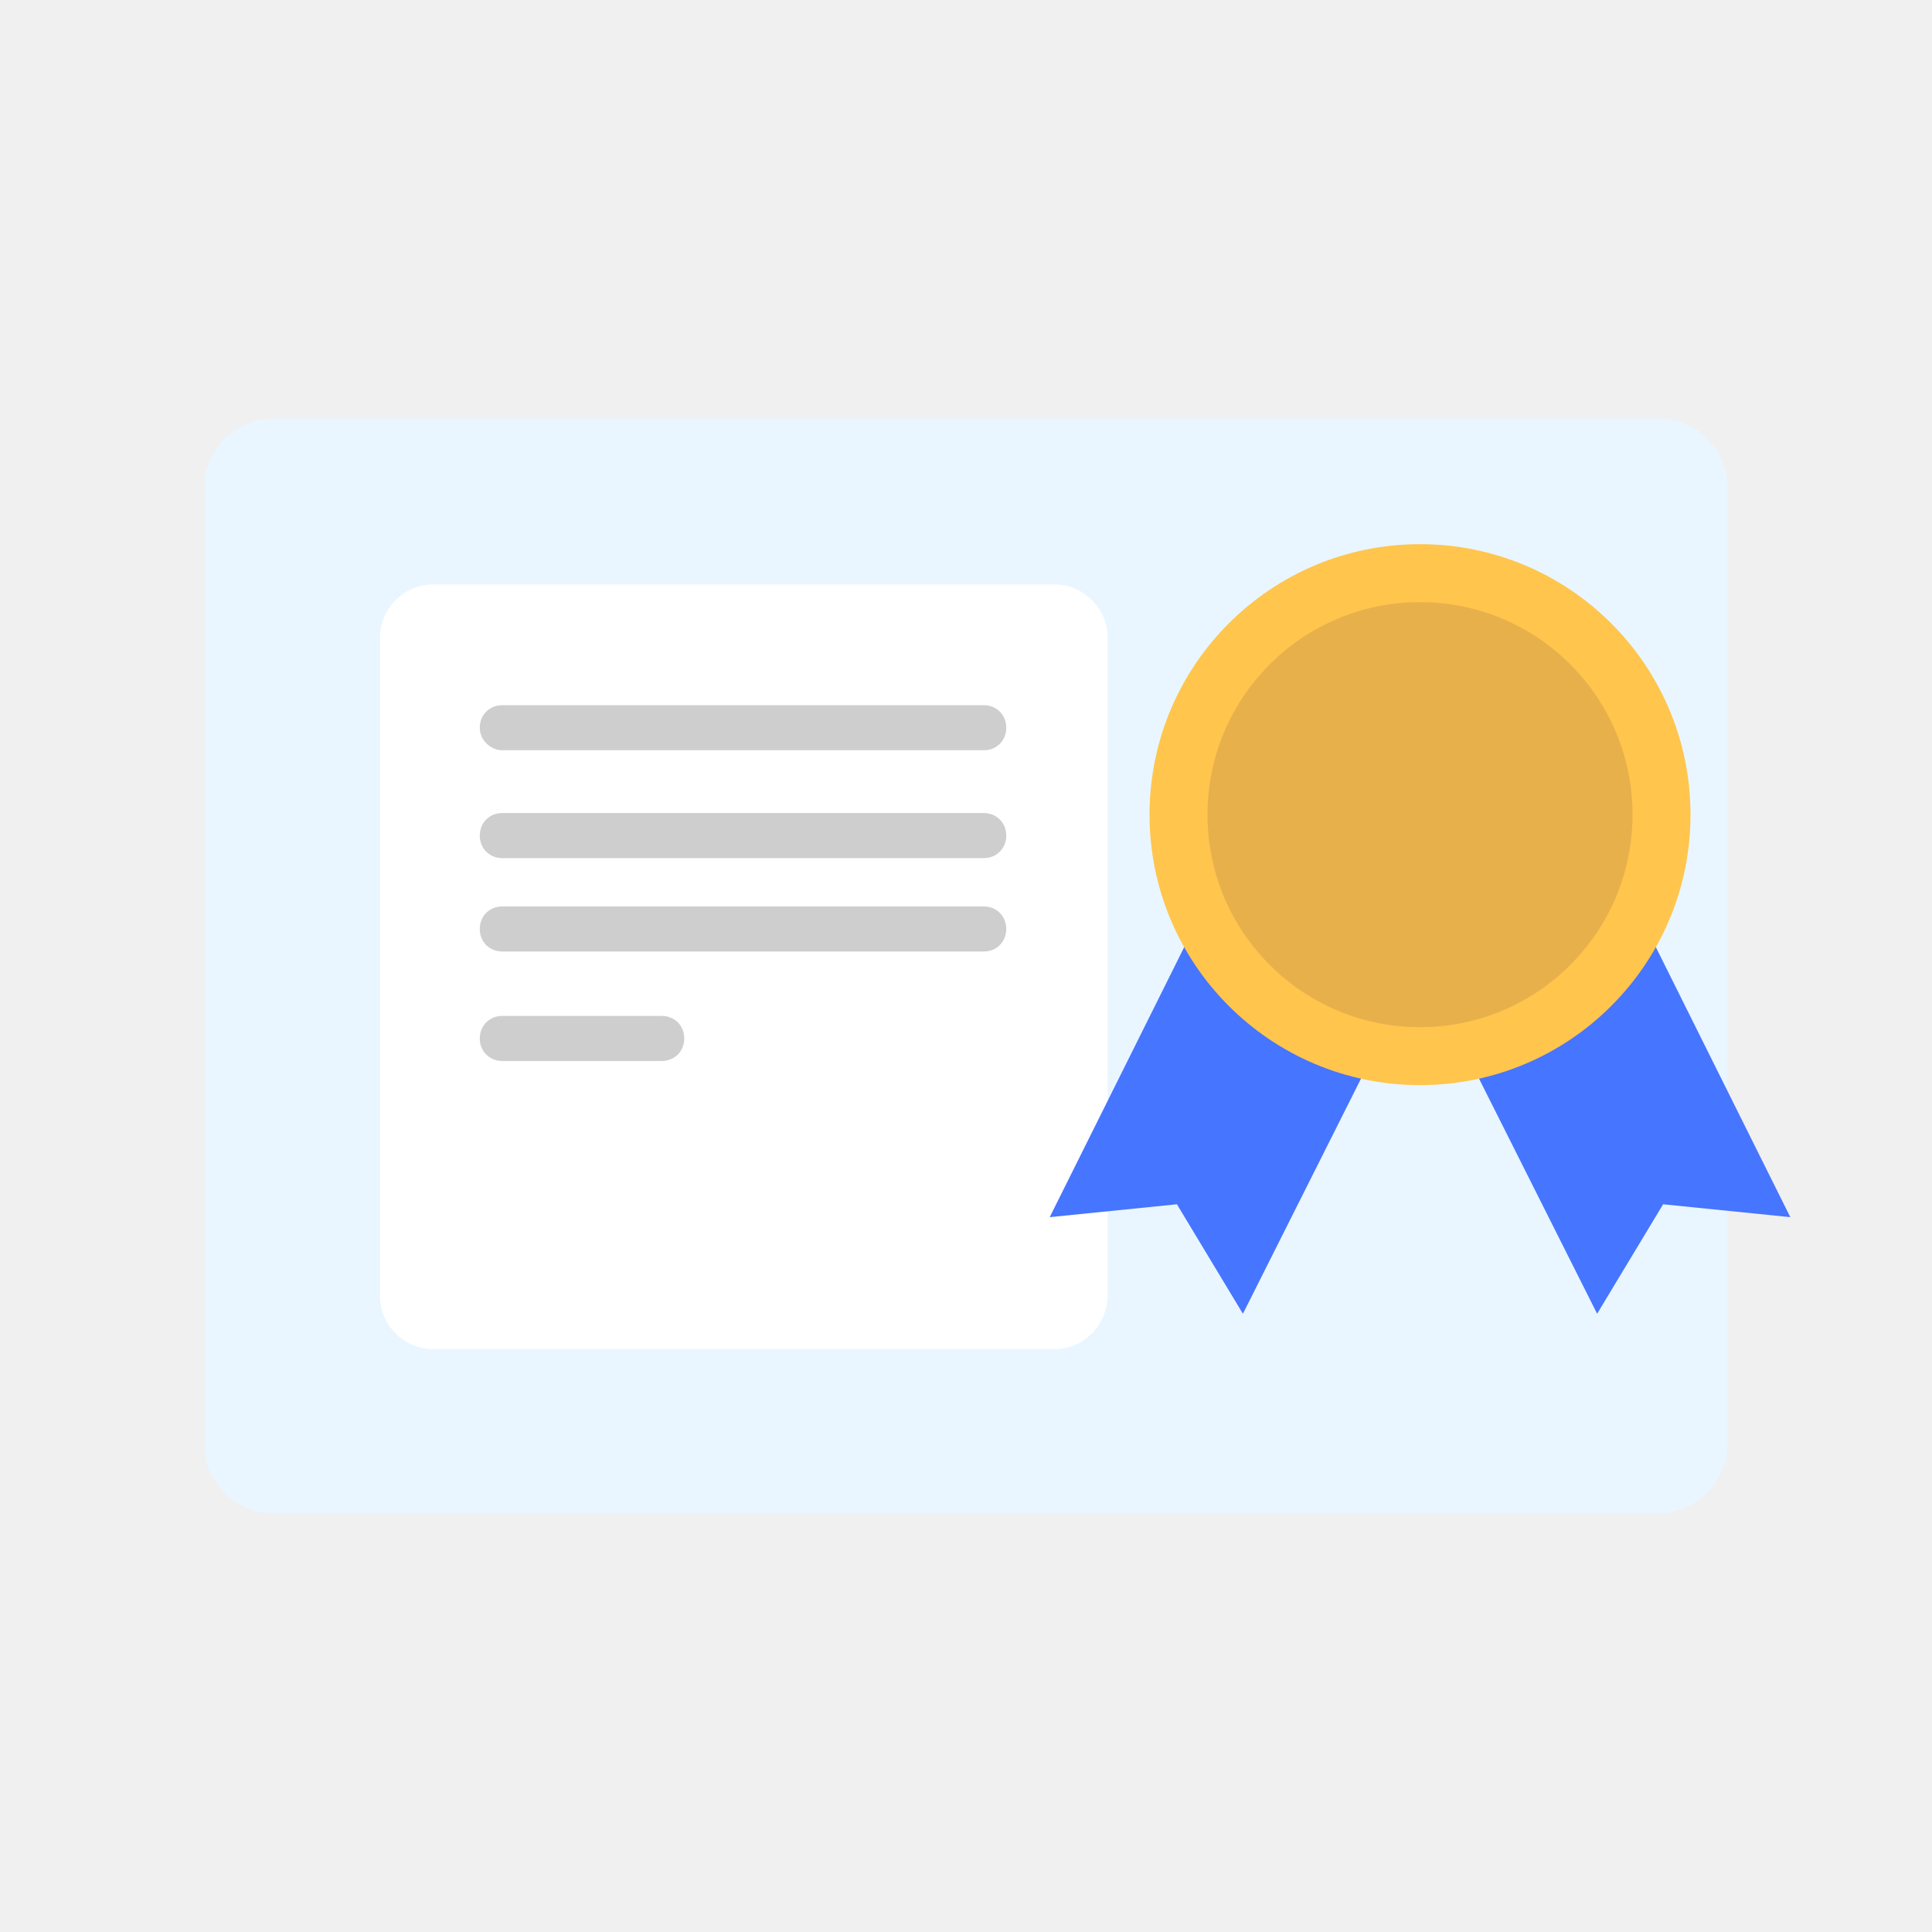
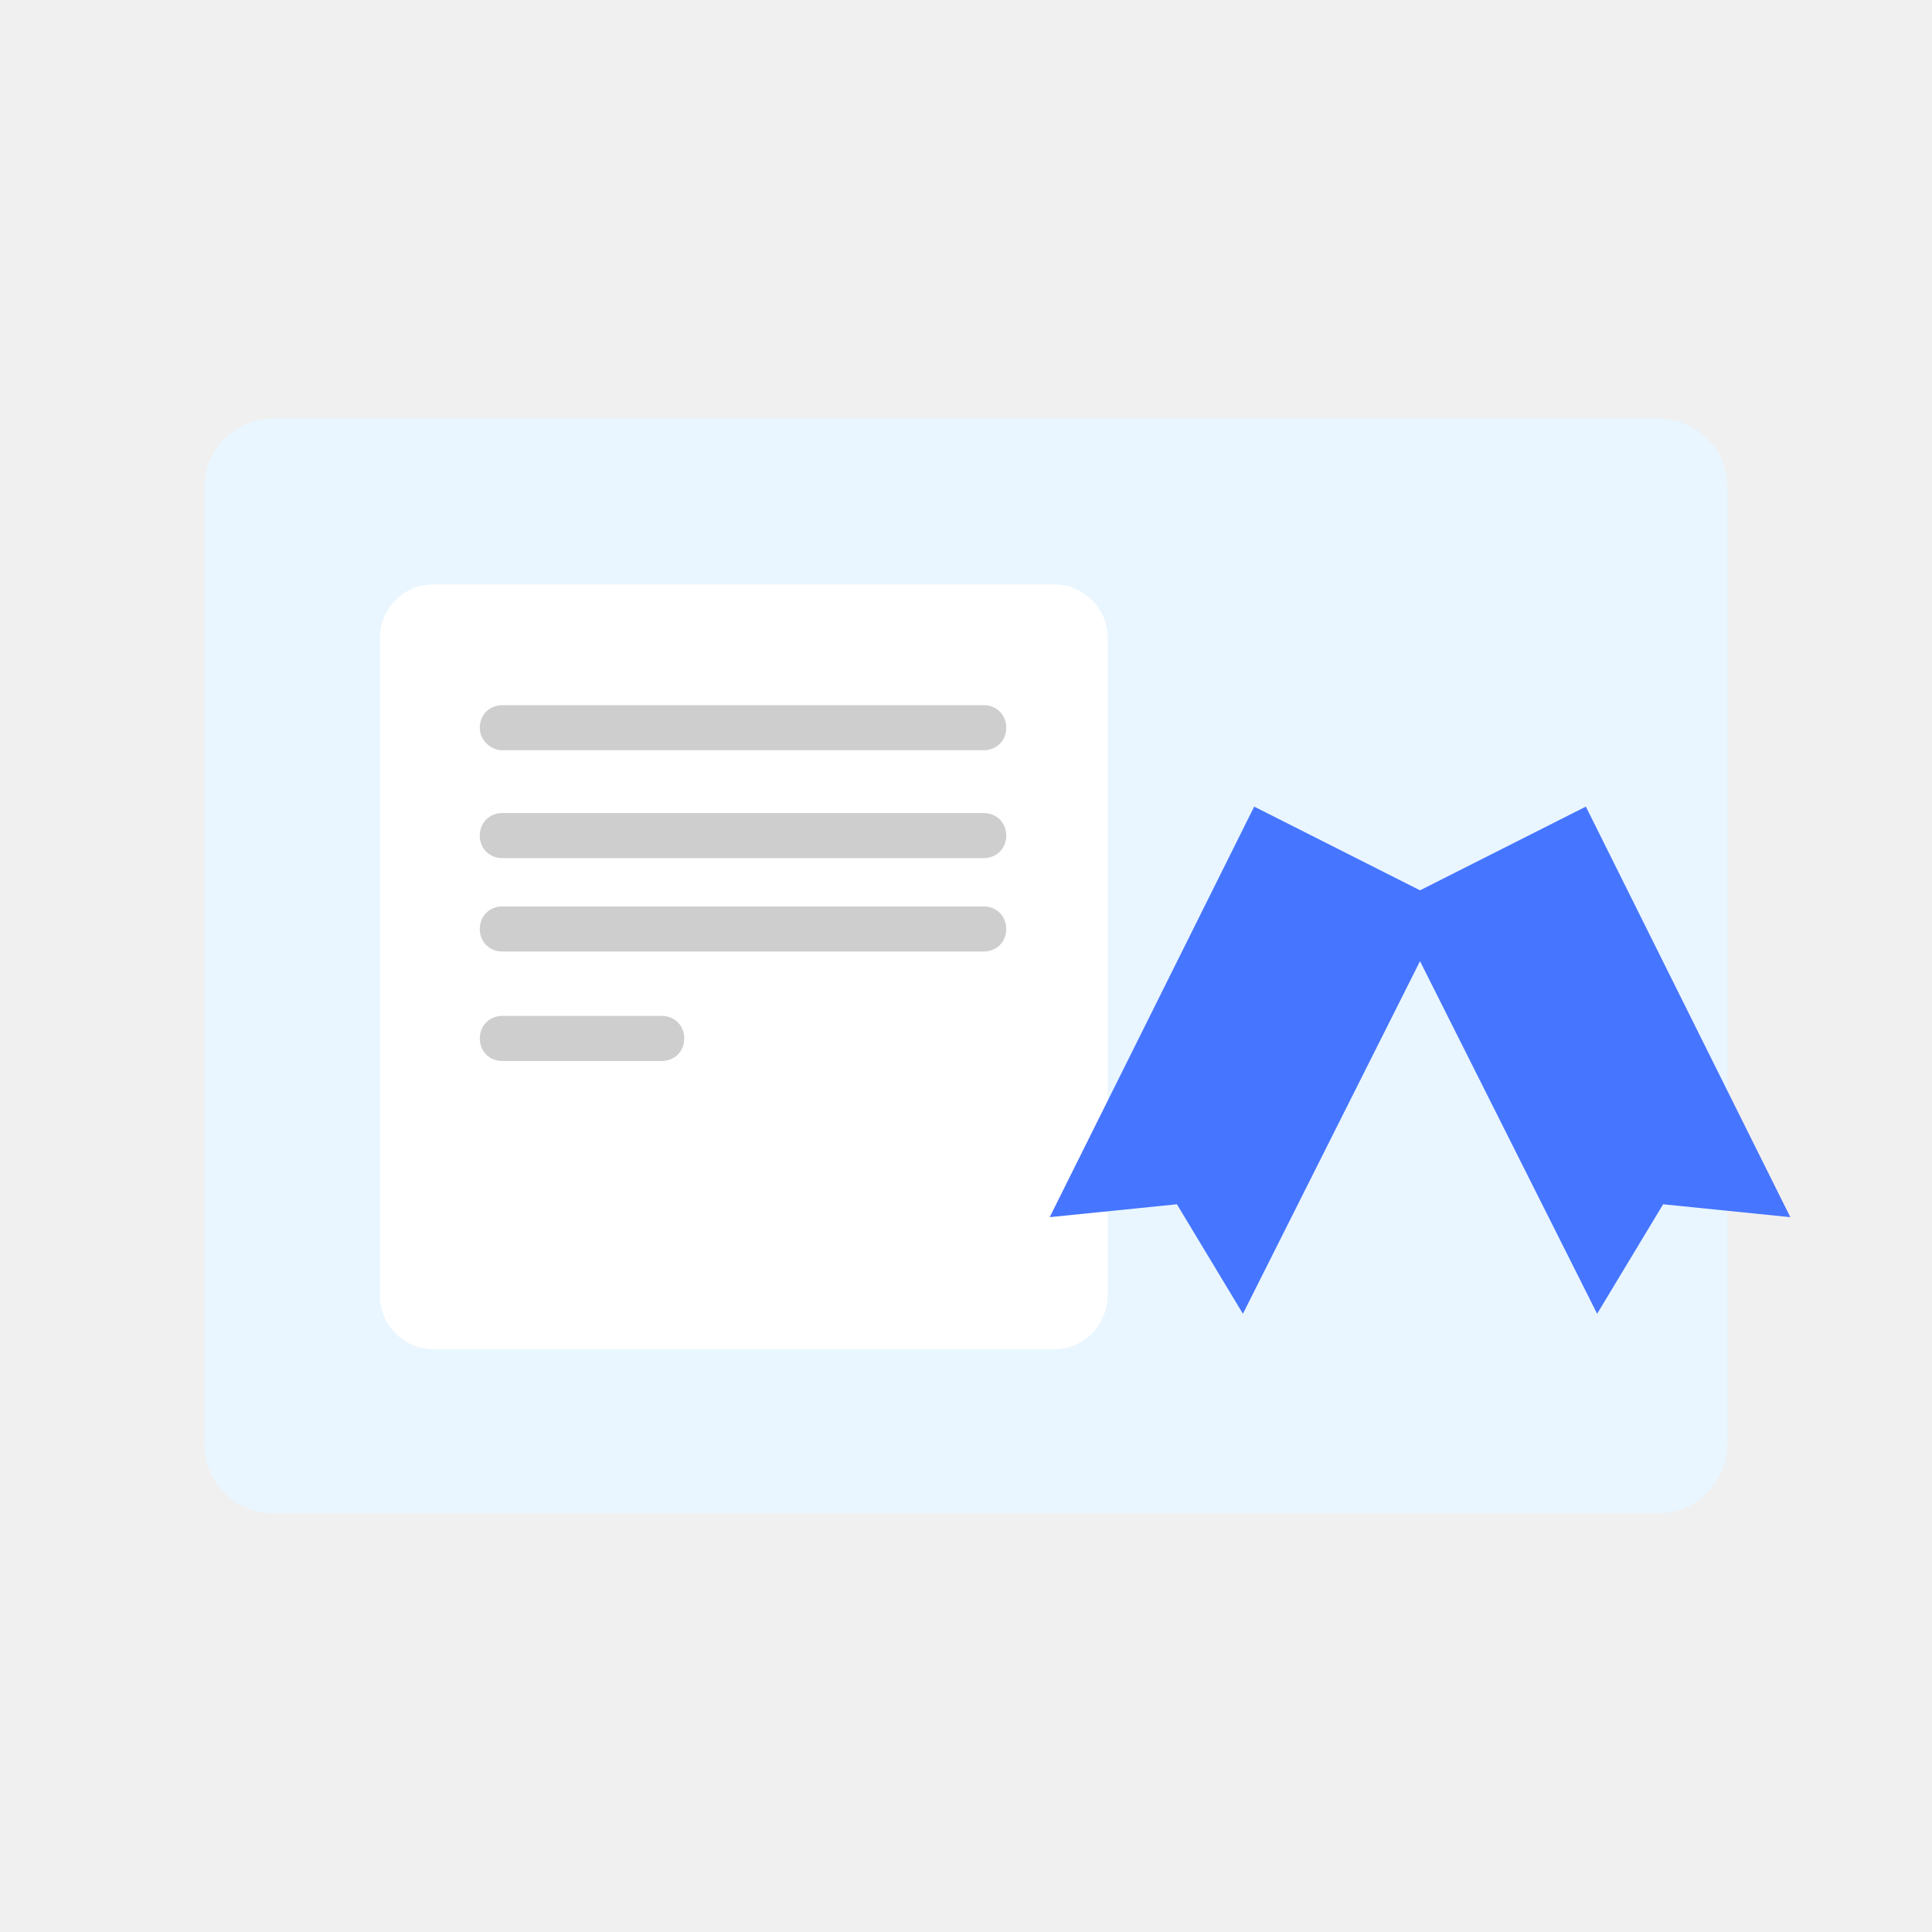
<svg xmlns="http://www.w3.org/2000/svg" width="800px" height="800px" viewBox="0 0 120 120" id="Layer_1" version="1.1" xml:space="preserve">
  <style type="text/css">
	.st0{fill:#E9F6FF;}
	.st1{fill:#FFFFFF;}
	.st2{fill:#4675FF;}
	.st3{fill:#FFC54D;}
	.st4{fill:#E8B04B;}
	.st5{fill:#CECECE;}
</style>
  <g>
    <path class="st0" d="M103,94H17c-2.4,0-4.3-1.9-4.3-4.3V30.3c0-2.4,1.9-4.3,4.3-4.3H103c2.4,0,4.3,1.9,4.3,4.3v59.3   C107.3,92.1,105.3,94,103,94z" />
    <path class="st1" d="M65.5,83.8H26.9c-1.8,0-3.3-1.5-3.3-3.3V39.6c0-1.8,1.5-3.3,3.3-3.3h38.6c1.8,0,3.3,1.5,3.3,3.3v40.8   C68.8,82.3,67.3,83.8,65.5,83.8z" />
    <g>
      <polygon class="st2" points="98.5,50.1 88.2,55.3 77.9,50.1 65.2,75.6 73.1,74.8 77.2,81.6 88.2,59.7 99.2,81.6 103.3,74.8     111.2,75.6   " />
-       <circle class="st3" cx="88.2" cy="50.6" r="16.8" />
-       <circle class="st4" cx="88.2" cy="50.6" r="13.2" />
    </g>
    <g>
      <path class="st5" d="M41.1,63.1h-9.9c-0.8,0-1.4,0.6-1.4,1.4s0.6,1.4,1.4,1.4h9.9c0.8,0,1.4-0.6,1.4-1.4S41.9,63.1,41.1,63.1z" />
      <path class="st5" d="M61.1,56.3H31.2c-0.8,0-1.4,0.6-1.4,1.4s0.6,1.4,1.4,1.4h29.9c0.8,0,1.4-0.6,1.4-1.4S61.9,56.3,61.1,56.3z" />
      <path class="st5" d="M61.1,50.5H31.2c-0.8,0-1.4,0.6-1.4,1.4c0,0.8,0.6,1.4,1.4,1.4h29.9c0.8,0,1.4-0.6,1.4-1.4    C62.5,51.1,61.9,50.5,61.1,50.5z" />
      <path class="st5" d="M31.2,46.6h29.9c0.8,0,1.4-0.6,1.4-1.4s-0.6-1.4-1.4-1.4H31.2c-0.8,0-1.4,0.6-1.4,1.4S30.5,46.6,31.2,46.6z" />
    </g>
  </g>
</svg>
